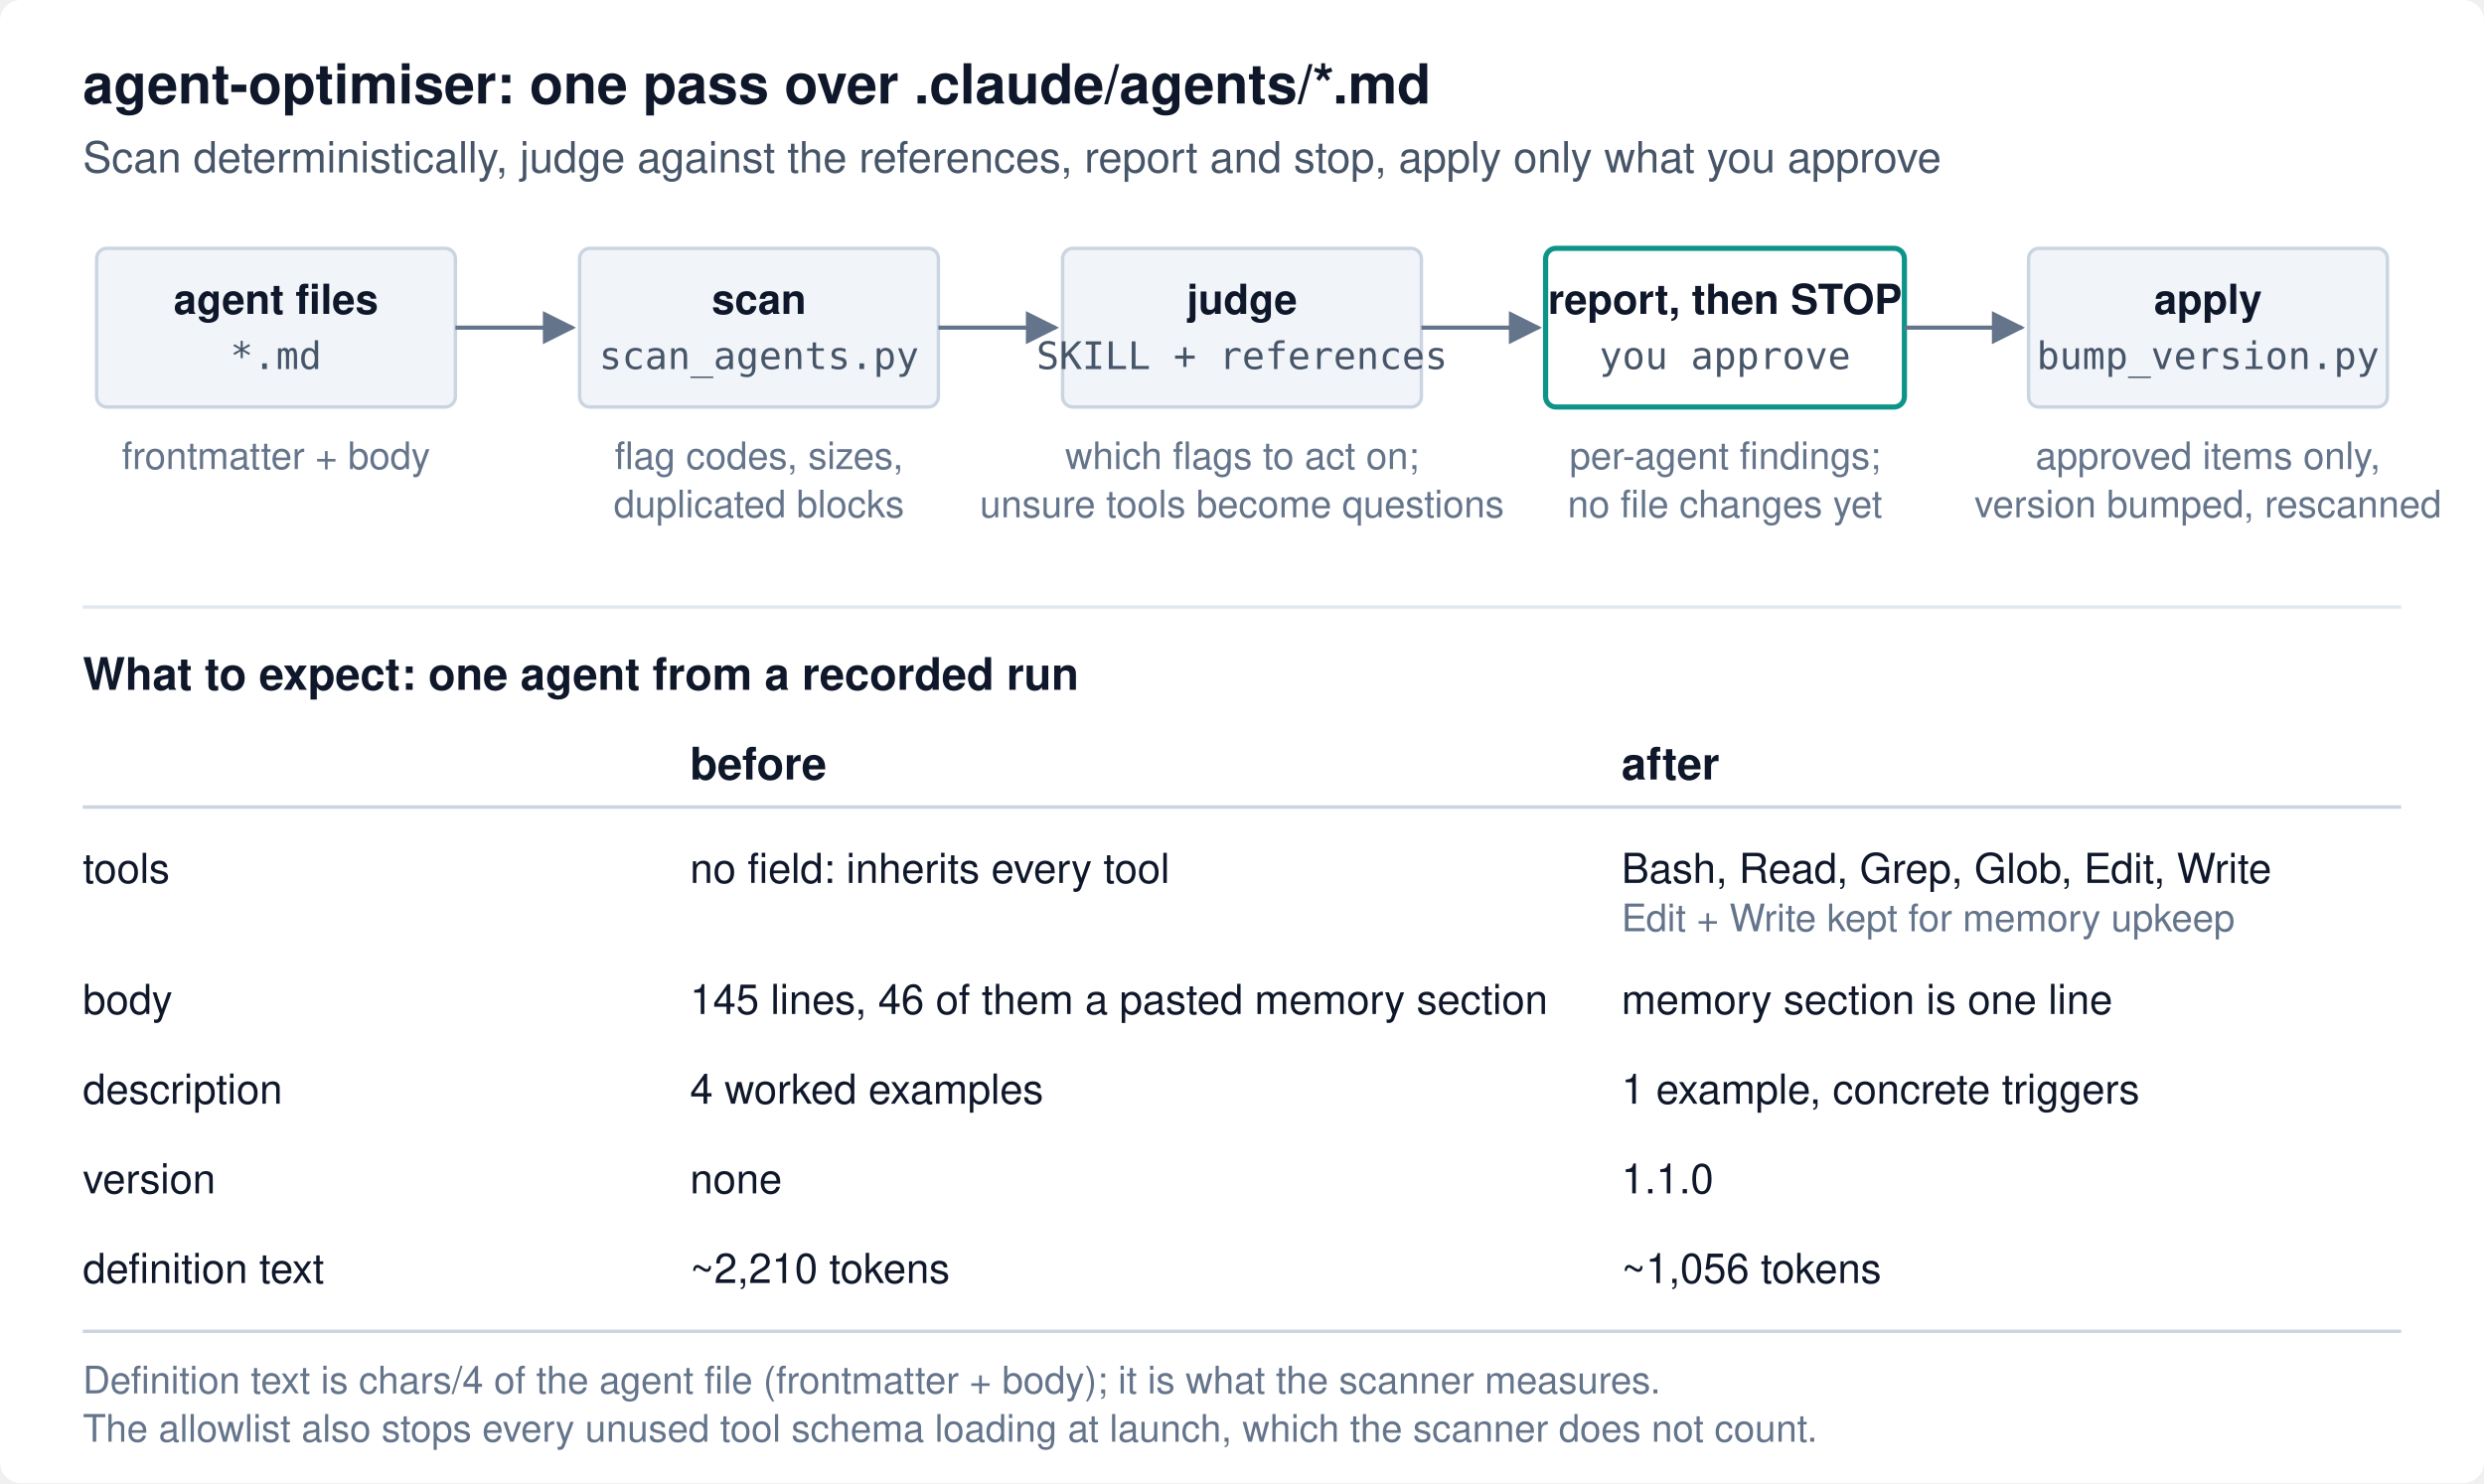
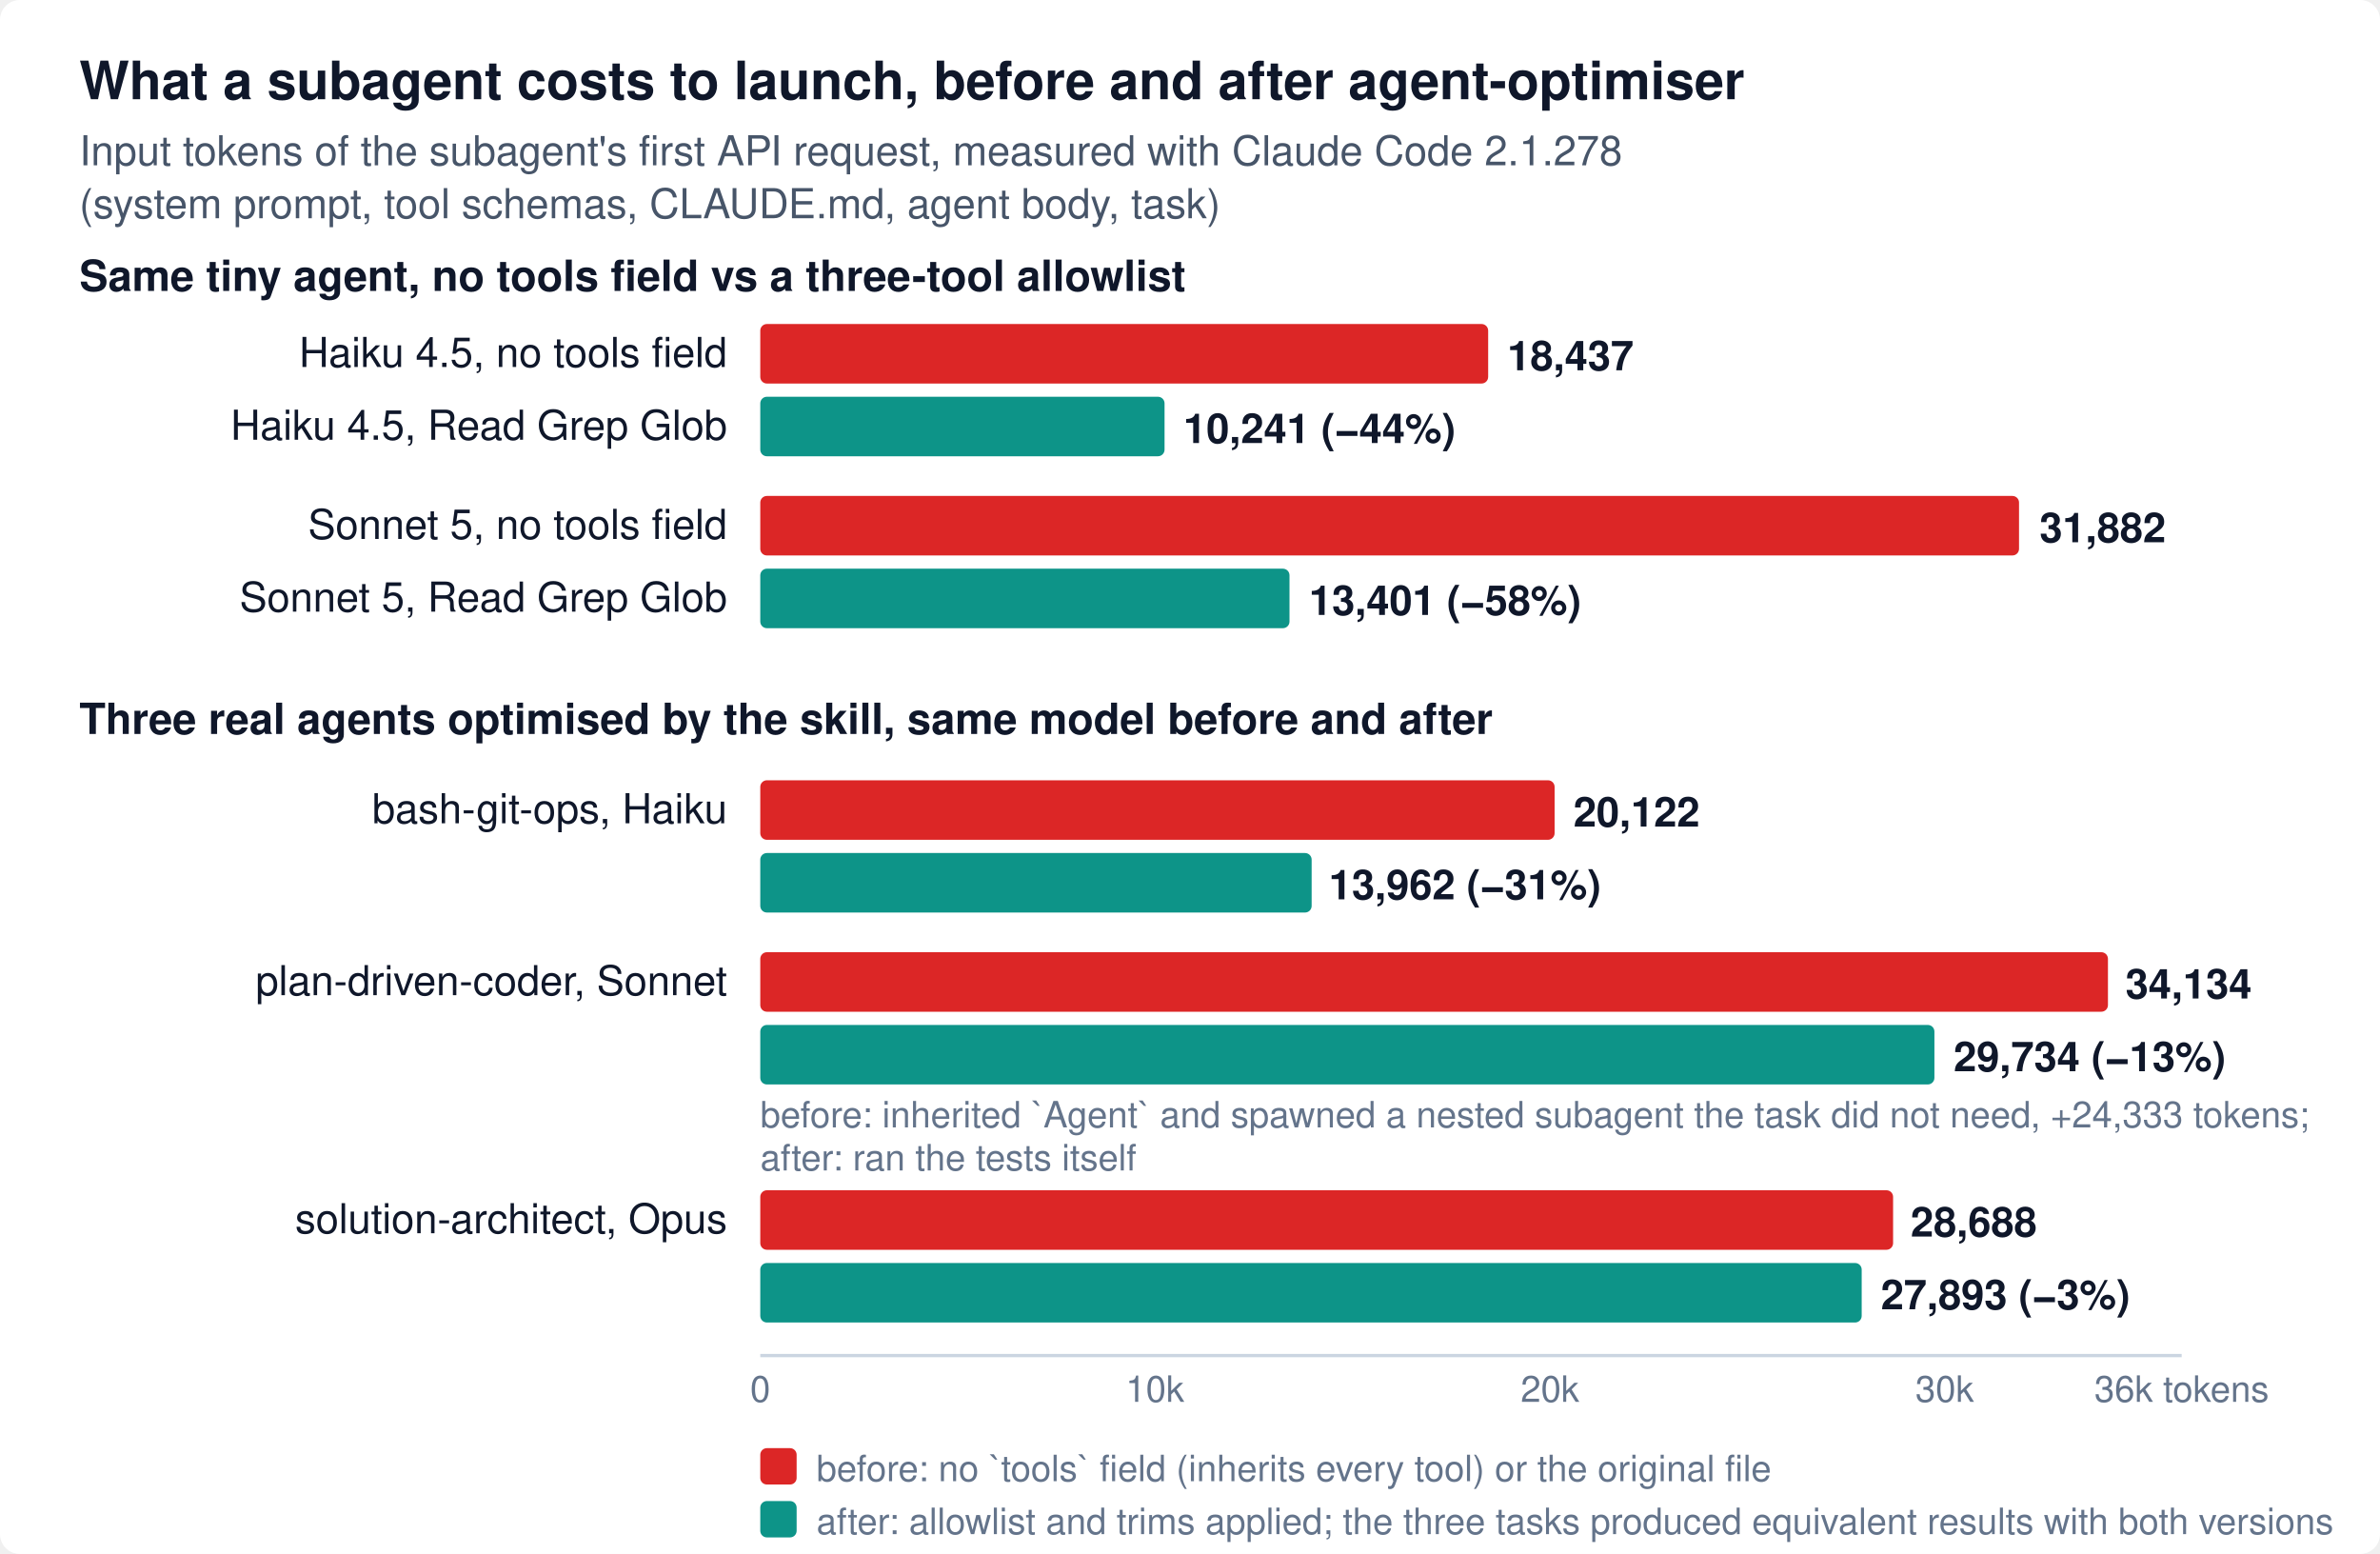
- <svg xmlns="http://www.w3.org/2000/svg" viewBox="0 0 720 430" width="720" height="430" role="img" aria-label="agent-optimiser in one pass: agent files go through a deterministic scanner, a judgement step over the references, a report that stops for approval, and an apply step that bumps versions. Below, one agent from a recorded run: no tools field becomes a six-tool allowlist, the pasted 46-line memory section becomes one line, four description examples become one, a version field appears, and definition text drops from about 2,210 to about 1,056 tokens.">
-   <rect x="0" y="0" width="720" height="430" fill="#ffffff" rx="6" />
+ <svg xmlns="http://www.w3.org/2000/svg" viewBox="0 0 720 470" width="720" height="470" role="img" aria-label="Measured first-request input tokens of a Claude Code subagent. Controlled probe: on Haiku 4.5 an agent with no tools field costs 18,437 tokens and the same agent with a three-tool allowlist costs 10,241; on Sonnet 5, 31,882 versus 13,401. Three real agents optimised by the skill, same model before and after: bash-git-ops on Haiku 20,122 to 13,962; plan-driven-coder on Sonnet 34,134 to 29,734, and the before version also spawned a nested subagent costing 24,333 more; solution-architect on Opus 28,688 to 27,893. All tasks produced equivalent results.">
+   <rect x="0" y="0" width="720" height="470" fill="#ffffff" rx="6" />
  <style>
    .t  { font: 600 16px -apple-system, BlinkMacSystemFont, "Segoe UI", Helvetica, Arial, sans-serif; fill: #0f172a; }
    .s  { font: 400 12.5px -apple-system, BlinkMacSystemFont, "Segoe UI", Helvetica, Arial, sans-serif; fill: #475569; }
    .h  { font: 600 13px -apple-system, BlinkMacSystemFont, "Segoe UI", Helvetica, Arial, sans-serif; fill: #0f172a; }
-     .b  { font: 600 12px -apple-system, BlinkMacSystemFont, "Segoe UI", Helvetica, Arial, sans-serif; fill: #0f172a; }
-     .m  { font: 400 11px "SF Mono", Menlo, Consolas, monospace; fill: #475569; }
-     .l  { font: 500 12px -apple-system, BlinkMacSystemFont, "Segoe UI", Helvetica, Arial, sans-serif; fill: #0f172a; }
-     .v  { font: 400 12px -apple-system, BlinkMacSystemFont, "Segoe UI", Helvetica, Arial, sans-serif; fill: #0f172a; }
+     .l  { font: 500 12.5px -apple-system, BlinkMacSystemFont, "Segoe UI", Helvetica, Arial, sans-serif; fill: #0f172a; }
+     .v  { font: 600 12.5px -apple-system, BlinkMacSystemFont, "Segoe UI", Helvetica, Arial, sans-serif; fill: #0f172a; }
+     .ax { font: 400 11px -apple-system, BlinkMacSystemFont, "Segoe UI", Helvetica, Arial, sans-serif; fill: #64748b; }
    .cap{ font: 400 11px -apple-system, BlinkMacSystemFont, "Segoe UI", Helvetica, Arial, sans-serif; fill: #64748b; }
  </style>
-   <defs>
-     <marker id="arrow" viewBox="0 0 10 10" refX="9" refY="5" markerWidth="8" markerHeight="8" orient="auto-start-reverse">
-       <path d="M 0 0 L 10 5 L 0 10 z" fill="#64748b" />
-     </marker>
-   </defs>
-   <text class="t" x="24" y="30">agent-optimiser: one pass over .claude/agents/*.md</text>
-   <text class="s" x="24" y="50">Scan deterministically, judge against the references, report and stop, apply only what you approve</text>
-   <rect x="28" y="72" width="104" height="46" fill="#f1f5f9" stroke="#cbd5e1" rx="3" />
-   <text class="b" x="80" y="91" text-anchor="middle">agent files</text>
-   <text class="m" x="80" y="107" text-anchor="middle">*.md</text>
-   <rect x="168" y="72" width="104" height="46" fill="#f1f5f9" stroke="#cbd5e1" rx="3" />
-   <text class="b" x="220" y="91" text-anchor="middle">scan</text>
-   <text class="m" x="220" y="107" text-anchor="middle">scan_agents.py</text>
-   <rect x="308" y="72" width="104" height="46" fill="#f1f5f9" stroke="#cbd5e1" rx="3" />
-   <text class="b" x="360" y="91" text-anchor="middle">judge</text>
-   <text class="m" x="360" y="107" text-anchor="middle">SKILL + references</text>
-   <rect x="448" y="72" width="104" height="46" fill="#ffffff" stroke="#0d9488" stroke-width="1.5" rx="3" />
-   <text class="b" x="500" y="91" text-anchor="middle" fill="#0d9488">report, then STOP</text>
-   <text class="m" x="500" y="107" text-anchor="middle">you approve</text>
-   <rect x="588" y="72" width="104" height="46" fill="#f1f5f9" stroke="#cbd5e1" rx="3" />
-   <text class="b" x="640" y="91" text-anchor="middle">apply</text>
-   <text class="m" x="640" y="107" text-anchor="middle">bump_version.py</text>
-   <line x1="132" y1="95" x2="166" y2="95" stroke="#64748b" stroke-width="1.2" marker-end="url(#arrow)" />
-   <line x1="272" y1="95" x2="306" y2="95" stroke="#64748b" stroke-width="1.2" marker-end="url(#arrow)" />
-   <line x1="412" y1="95" x2="446" y2="95" stroke="#64748b" stroke-width="1.2" marker-end="url(#arrow)" />
-   <line x1="552" y1="95" x2="586" y2="95" stroke="#64748b" stroke-width="1.2" marker-end="url(#arrow)" />
-   <text class="cap" x="80" y="136" text-anchor="middle">frontmatter + body</text>
-   <text class="cap" x="220" y="136" text-anchor="middle">flag codes, sizes,</text>
-   <text class="cap" x="220" y="150" text-anchor="middle">duplicated blocks</text>
-   <text class="cap" x="360" y="136" text-anchor="middle">which flags to act on;</text>
-   <text class="cap" x="360" y="150" text-anchor="middle">unsure tools become questions</text>
-   <text class="cap" x="500" y="136" text-anchor="middle">per-agent findings;</text>
-   <text class="cap" x="500" y="150" text-anchor="middle">no file changes yet</text>
-   <text class="cap" x="640" y="136" text-anchor="middle">approved items only,</text>
-   <text class="cap" x="640" y="150" text-anchor="middle">version bumped, rescanned</text>
-   <line x1="24" y1="176" x2="696" y2="176" stroke="#e2e8f0" stroke-width="1" />
-   <text class="h" x="24" y="200">What to expect: one agent from a recorded run</text>
-   <text class="h" x="200" y="226">before</text>
-   <text class="h" x="470" y="226">after</text>
-   <line x1="24" y1="234" x2="696" y2="234" stroke="#cbd5e1" stroke-width="1" />
-   <text class="l" x="24" y="256">tools</text>
-   <text class="v" x="200" y="256" fill="#b91c1c">no field: inherits every tool</text>
-   <text class="v" x="470" y="256" fill="#0d9488">Bash, Read, Grep, Glob, Edit, Write</text>
-   <text class="cap" x="470" y="270">Edit + Write kept for memory upkeep</text>
-   <text class="l" x="24" y="294">body</text>
-   <text class="v" x="200" y="294">145 lines, 46 of them a pasted memory section</text>
-   <text class="v" x="470" y="294">memory section is one line</text>
-   <text class="l" x="24" y="320">description</text>
-   <text class="v" x="200" y="320">4 worked examples</text>
-   <text class="v" x="470" y="320">1 example, concrete triggers</text>
-   <text class="l" x="24" y="346">version</text>
-   <text class="v" x="200" y="346">none</text>
-   <text class="v" x="470" y="346">1.1.0</text>
-   <text class="l" x="24" y="372">definition text</text>
-   <text class="v" x="200" y="372">~2,210 tokens</text>
-   <text class="v" x="470" y="372">~1,056 tokens</text>
-   <line x1="24" y1="386" x2="696" y2="386" stroke="#cbd5e1" stroke-width="1" />
-   <text class="cap" x="24" y="404">Definition text is chars/4 of the agent file (frontmatter + body); it is what the scanner measures.</text>
-   <text class="cap" x="24" y="418">The allowlist also stops every unused tool schema loading at launch, which the scanner does not count.</text>
+   <text class="t" x="24" y="30">What a subagent costs to launch, before and after agent-optimiser</text>
+   <text class="s" x="24" y="50">Input tokens of the subagent's first API request, measured with Claude Code 2.1.278</text>
+   <text class="s" x="24" y="66">(system prompt, tool schemas, CLAUDE.md, agent body, task)</text>
+   <text class="h" x="24" y="88">Same tiny agent, no tools field vs a three-tool allowlist</text>
+   <text class="l" x="220" y="111" text-anchor="end">Haiku 4.5, no tools field</text>
+   <rect x="230" y="98" width="220.2" height="18" fill="#dc2626" rx="2" />
+   <text class="v" x="456" y="112">18,437</text>
+   <text class="l" x="220" y="133" text-anchor="end">Haiku 4.5, Read Grep Glob</text>
+   <rect x="230" y="120" width="122.3" height="18" fill="#0d9488" rx="2" />
+   <text class="v" x="358" y="134">10,241  (−44%)</text>
+   <text class="l" x="220" y="163" text-anchor="end">Sonnet 5, no tools field</text>
+   <rect x="230" y="150" width="380.8" height="18" fill="#dc2626" rx="2" />
+   <text class="v" x="617" y="164">31,882</text>
+   <text class="l" x="220" y="185" text-anchor="end">Sonnet 5, Read Grep Glob</text>
+   <rect x="230" y="172" width="160.1" height="18" fill="#0d9488" rx="2" />
+   <text class="v" x="396" y="186">13,401  (−58%)</text>
+   <text class="h" x="24" y="222">Three real agents optimised by the skill, same model before and after</text>
+   <text class="l" x="220" y="249" text-anchor="end">bash-git-ops, Haiku</text>
+   <rect x="230" y="236" width="240.3" height="18" fill="#dc2626" rx="2" />
+   <text class="v" x="476" y="250">20,122</text>
+   <rect x="230" y="258" width="166.8" height="18" fill="#0d9488" rx="2" />
+   <text class="v" x="402" y="272">13,962  (−31%)</text>
+   <text class="l" x="220" y="301" text-anchor="end">plan-driven-coder, Sonnet</text>
+   <rect x="230" y="288" width="407.7" height="18" fill="#dc2626" rx="2" />
+   <text class="v" x="643" y="302">34,134</text>
+   <rect x="230" y="310" width="355.2" height="18" fill="#0d9488" rx="2" />
+   <text class="v" x="591" y="324">29,734  (−13%)</text>
+   <text class="cap" x="230" y="341">before: inherited `Agent` and spawned a nested subagent the task did not need, +24,333 tokens;</text>
+   <text class="cap" x="230" y="354">after: ran the tests itself</text>
+   <text class="l" x="220" y="373" text-anchor="end">solution-architect, Opus</text>
+   <rect x="230" y="360" width="342.7" height="18" fill="#dc2626" rx="2" />
+   <text class="v" x="578" y="374">28,688</text>
+   <rect x="230" y="382" width="333.2" height="18" fill="#0d9488" rx="2" />
+   <text class="v" x="569" y="396">27,893  (−3%)</text>
+   <line x1="230" y1="410" x2="660" y2="410" stroke="#cbd5e1" stroke-width="1" />
+   <text class="ax" x="230" y="424" text-anchor="middle">0</text>
+   <text class="ax" x="349.4" y="424" text-anchor="middle">10k</text>
+   <text class="ax" x="468.9" y="424" text-anchor="middle">20k</text>
+   <text class="ax" x="588.3" y="424" text-anchor="middle">30k</text>
+   <text class="ax" x="660" y="424" text-anchor="middle">36k tokens</text>
+   <rect x="230" y="438" width="11" height="11" fill="#dc2626" rx="2" />
+   <text class="cap" x="247" y="448">before: no `tools` field (inherits every tool) or the original file</text>
+   <rect x="230" y="454" width="11" height="11" fill="#0d9488" rx="2" />
+   <text class="cap" x="247" y="464">after: allowlist and trims applied; the three tasks produced equivalent results with both versions</text>
</svg>
